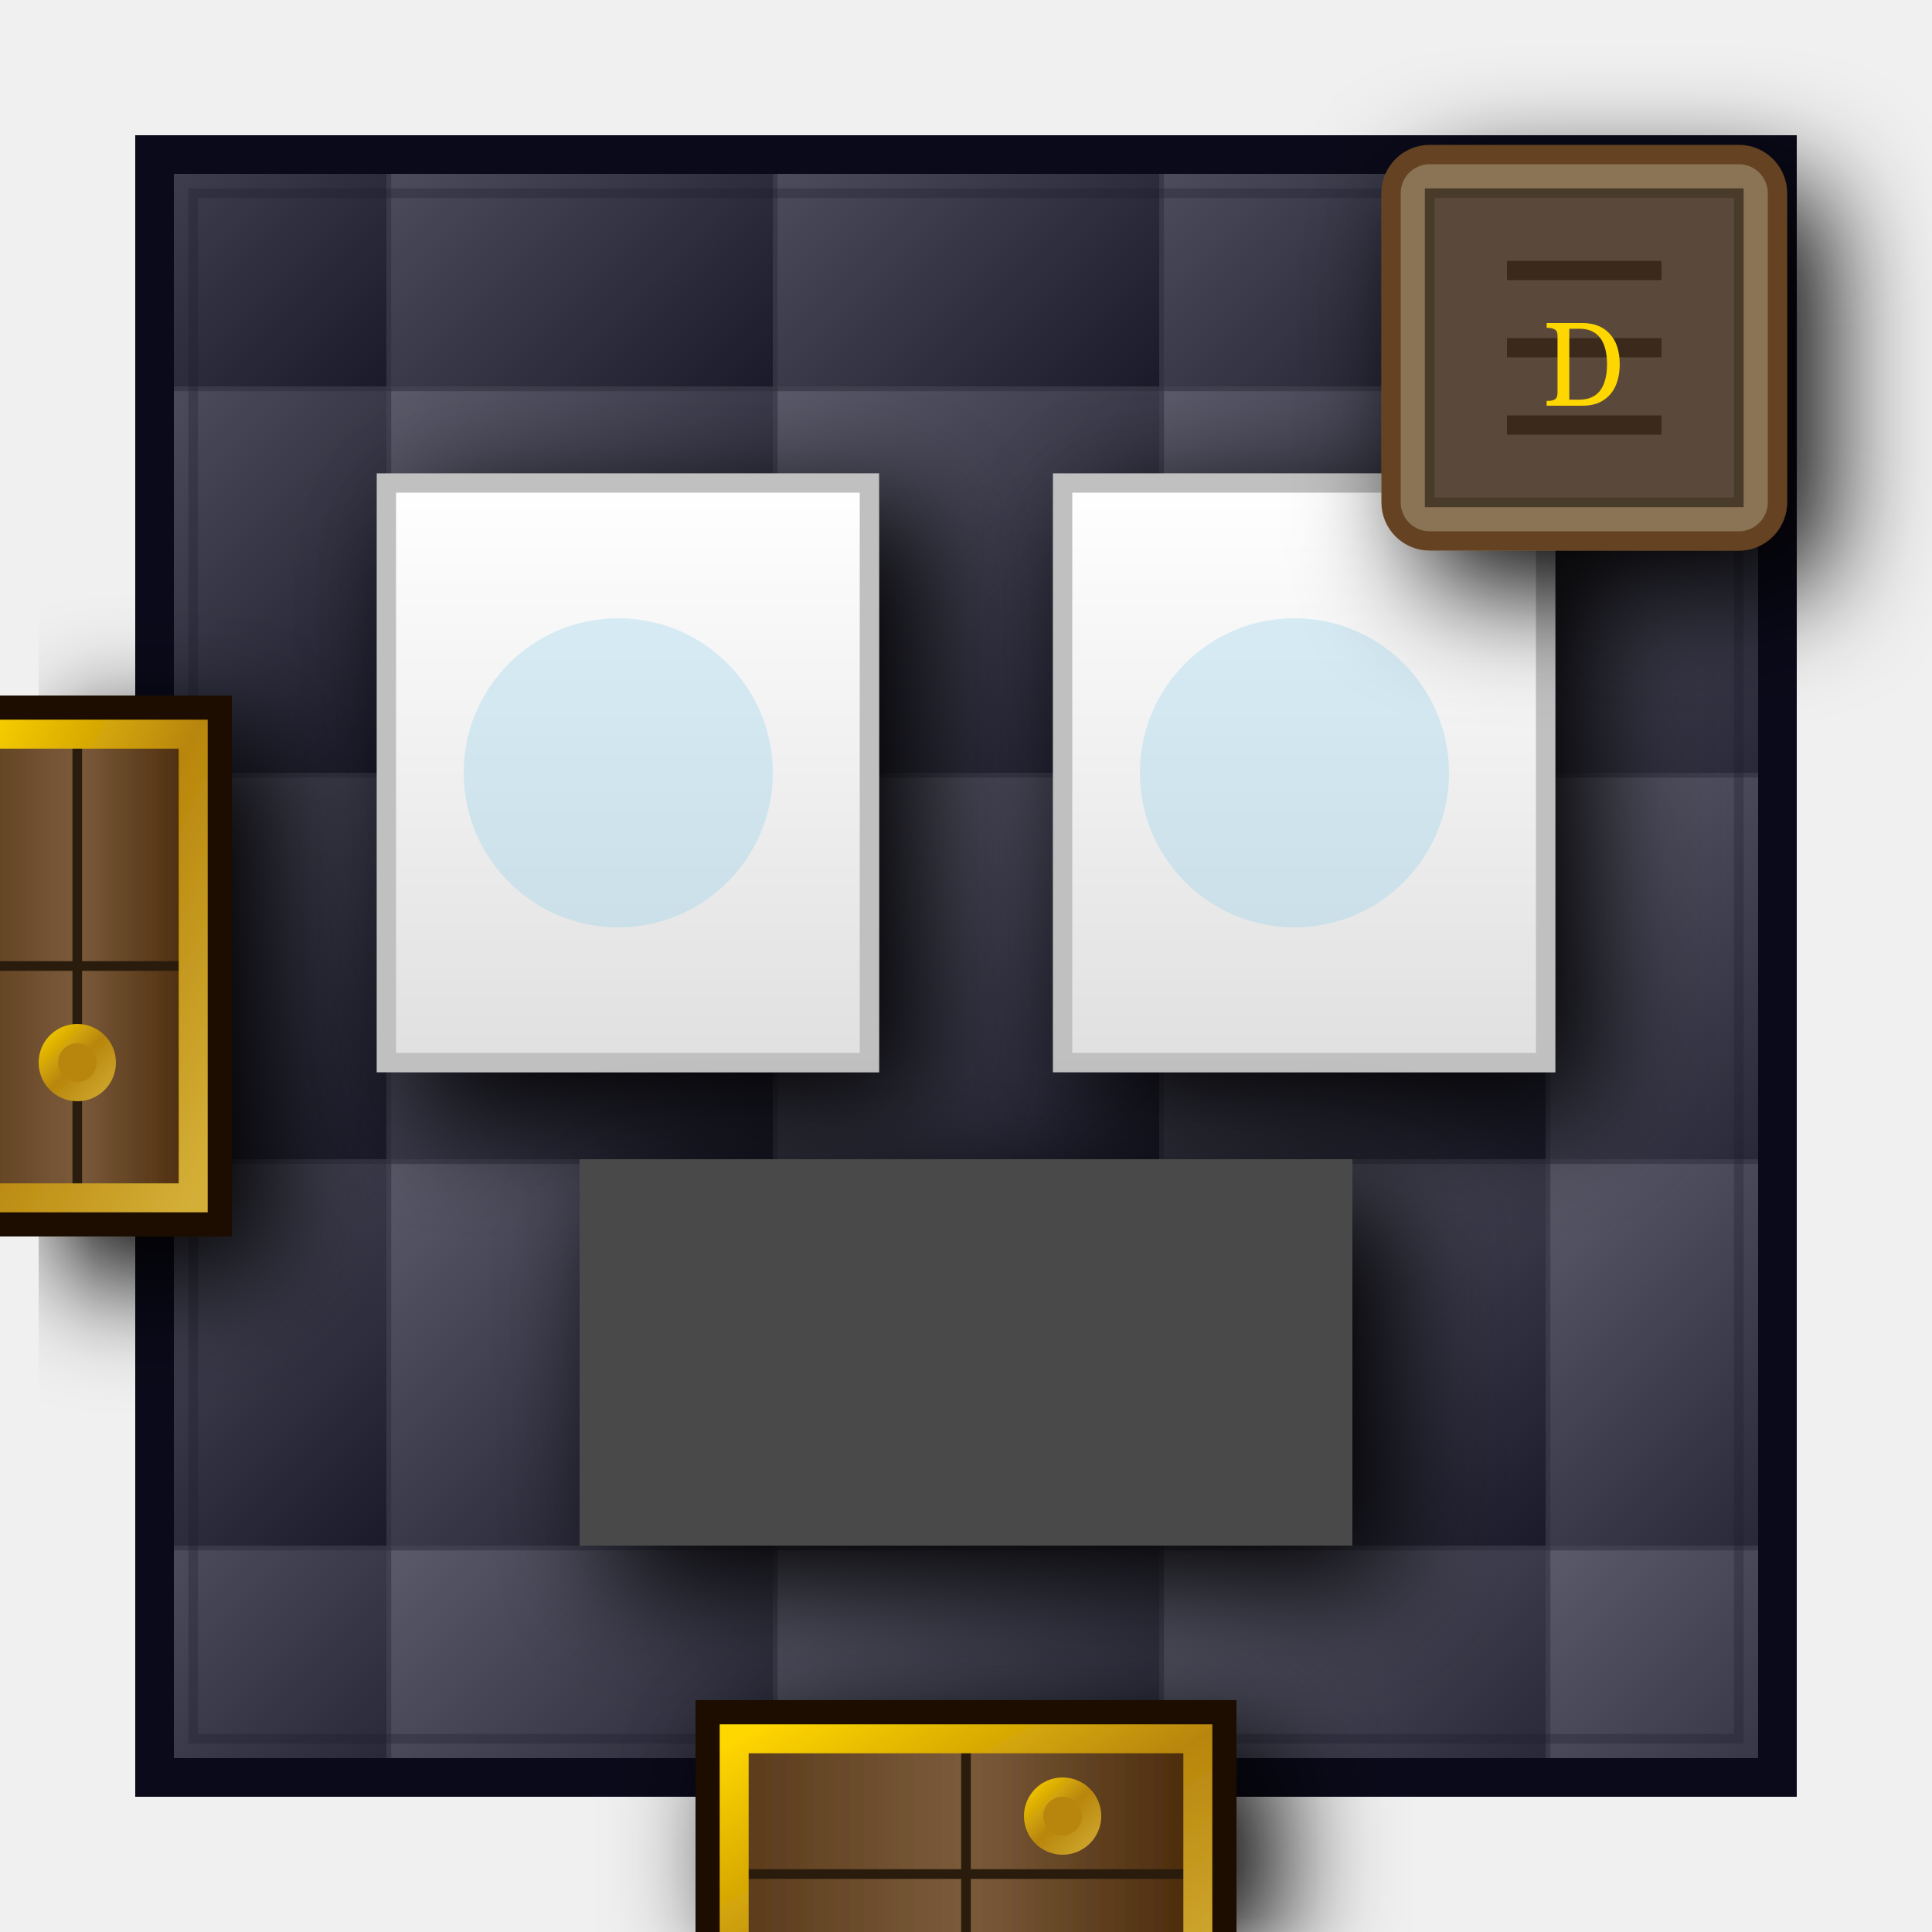
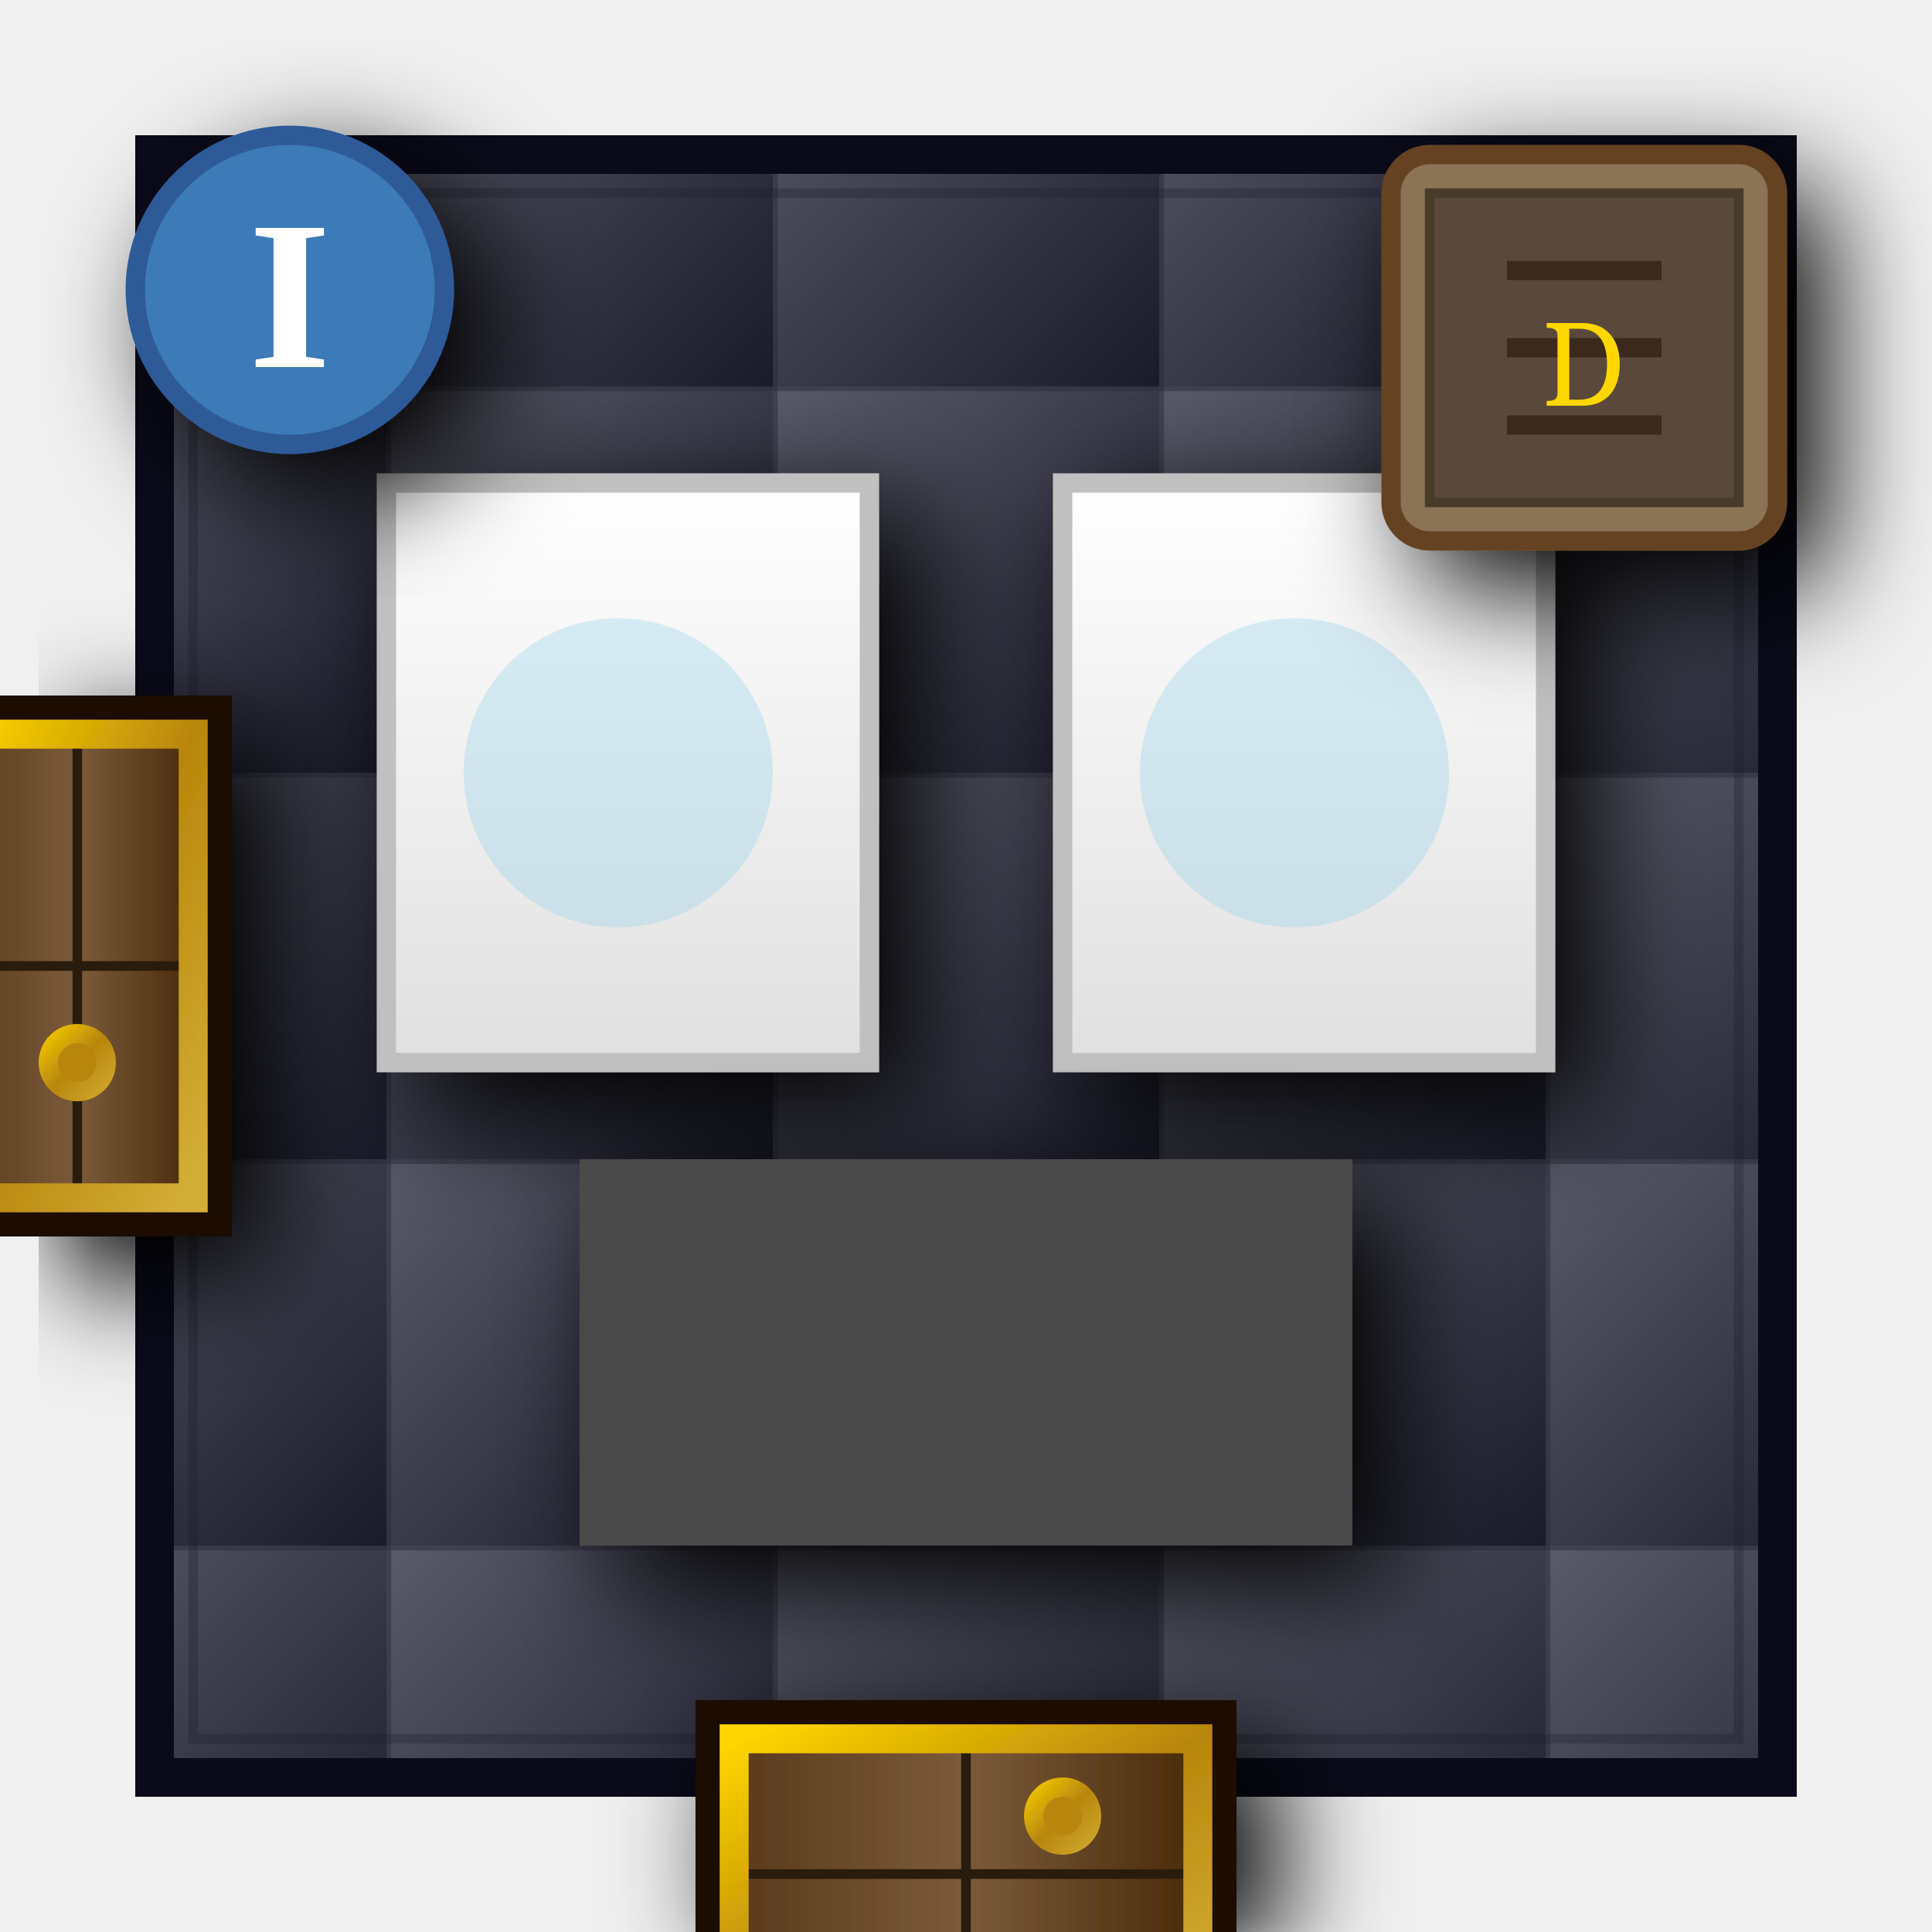
<svg xmlns="http://www.w3.org/2000/svg" viewBox="0 0 100 100" width="400" height="400">
  <defs>
    <linearGradient id="floorGrad" x1="0%" y1="0%" x2="100%" y2="100%">
      <stop offset="0%" style="stop-color:#5A5A6A" />
      <stop offset="50%" style="stop-color:#3A3A4A" />
      <stop offset="100%" style="stop-color:#1A1A2A" />
    </linearGradient>
    <pattern id="tilePattern" x="0" y="0" width="20" height="20" patternUnits="userSpaceOnUse">
      <rect width="20" height="20" fill="url(#floorGrad)" />
      <line x1="0" y1="0" x2="0" y2="20" stroke="#2A2A3A" stroke-width="0.5" opacity="0.5" />
      <line x1="0" y1="0" x2="20" y2="0" stroke="#2A2A3A" stroke-width="0.5" opacity="0.5" />
    </pattern>
    <linearGradient id="doorWood" x1="0%" y1="0%" x2="100%" y2="0%">
      <stop offset="0%" style="stop-color:#5A3A1A" />
      <stop offset="50%" style="stop-color:#7B5B3B" />
      <stop offset="100%" style="stop-color:#4A2A0A" />
    </linearGradient>
    <linearGradient id="goldTrim" x1="0%" y1="0%" x2="100%" y2="100%">
      <stop offset="0%" style="stop-color:#FFD700" />
      <stop offset="50%" style="stop-color:#B8860B" />
      <stop offset="100%" style="stop-color:#D4AF37" />
    </linearGradient>
    <linearGradient id="machineGrad" x1="0%" y1="0%" x2="0%" y2="100%">
      <stop offset="0%" style="stop-color:#FFF" />
      <stop offset="100%" style="stop-color:#E0E0E0" />
    </linearGradient>
    <filter id="softShadow" x="-50%" y="-50%" width="200%" height="200%">
      <feGaussianBlur in="SourceAlpha" stdDeviation="3" result="blur" />
      <feOffset in="blur" dx="2" dy="2" result="offsetBlur" />
      <feComponentTransfer>
        <feFuncA type="linear" slope="0.4" />
      </feComponentTransfer>
      <feMerge>
        <feMergeNode in="offsetBlur" />
        <feMergeNode in="SourceGraphic" />
      </feMerge>
    </filter>
  </defs>
  <rect x="8" y="8" width="84" height="84" fill="url(#tilePattern)" stroke="#0A0A1A" stroke-width="2" />
  <rect x="10" y="10" width="80" height="80" fill="none" stroke="#1A1A2A" stroke-width="0.5" opacity="0.3" />
  <g filter="url(#softShadow)">
    <rect x="36" y="88" width="28" height="16" fill="#1A0A00" />
    <rect x="38" y="90" width="24" height="14" fill="url(#doorWood)" />
    <line x1="50" y1="90" x2="50" y2="104" stroke="#2A1A0A" stroke-width="0.5" />
    <line x1="38" y1="97" x2="62" y2="97" stroke="#2A1A0A" stroke-width="0.5" />
    <rect x="38" y="90" width="24" height="14" fill="none" stroke="url(#goldTrim)" stroke-width="1.5" />
    <circle cx="55" cy="94" r="2" fill="url(#goldTrim)" />
    <circle cx="55" cy="94" r="1" fill="#B8860B" />
  </g>
  <g filter="url(#softShadow)">
    <rect x="-4" y="36" width="16" height="28" fill="#1A0A00" />
    <rect x="-2" y="38" width="12" height="24" fill="url(#doorWood)" />
    <line x1="-2" y1="50" x2="10" y2="50" stroke="#2A1A0A" stroke-width="0.5" />
    <line x1="4" y1="38" x2="4" y2="62" stroke="#2A1A0A" stroke-width="0.5" />
    <rect x="-2" y="38" width="12" height="24" fill="none" stroke="url(#goldTrim)" stroke-width="1.5" />
    <circle cx="4" cy="55" r="2" fill="url(#goldTrim)" />
    <circle cx="4" cy="55" r="1" fill="#B8860B" />
  </g>
  <rect x="20" y="25" width="25" height="30" fill="url(#machineGrad)" stroke="#C0C0C0" filter="url(#softShadow)" />
  <circle cx="32" cy="40" r="8" fill="#87CEEB" opacity="0.3" />
  <rect x="55" y="25" width="25" height="30" fill="url(#machineGrad)" stroke="#C0C0C0" filter="url(#softShadow)" />
  <circle cx="67" cy="40" r="8" fill="#87CEEB" opacity="0.3" />
  <rect x="30" y="60" width="40" height="20" fill="#4A4A4A" filter="url(#softShadow)" />
  <g filter="url(#softShadow)">
    <rect x="72" y="8" width="20" height="20" fill="#8B7355" stroke="#654321" stroke-width="1" rx="2" />
    <rect x="74" y="10" width="16" height="16" fill="#5A4A3A" stroke="#4A3A2A" stroke-width="0.5" />
    <line x1="78" y1="14" x2="86" y2="14" stroke="#3A2A1A" stroke-width="1" />
    <line x1="78" y1="18" x2="86" y2="18" stroke="#3A2A1A" stroke-width="1" />
    <line x1="78" y1="22" x2="86" y2="22" stroke="#3A2A1A" stroke-width="1" />
    <text x="82" y="21" text-anchor="middle" font-size="6" fill="#FFD700" font-family="serif">D</text>
  </g>
+   <g filter="url(#softShadow)">
+     <circle cx="15" cy="15" r="8" fill="#3D7AB8" stroke="#2D5A98" stroke-width="1" />
+     <text x="15" y="19" text-anchor="middle" font-size="11" fill="#FFF" font-weight="bold">I</text>
+   </g>
</svg>
